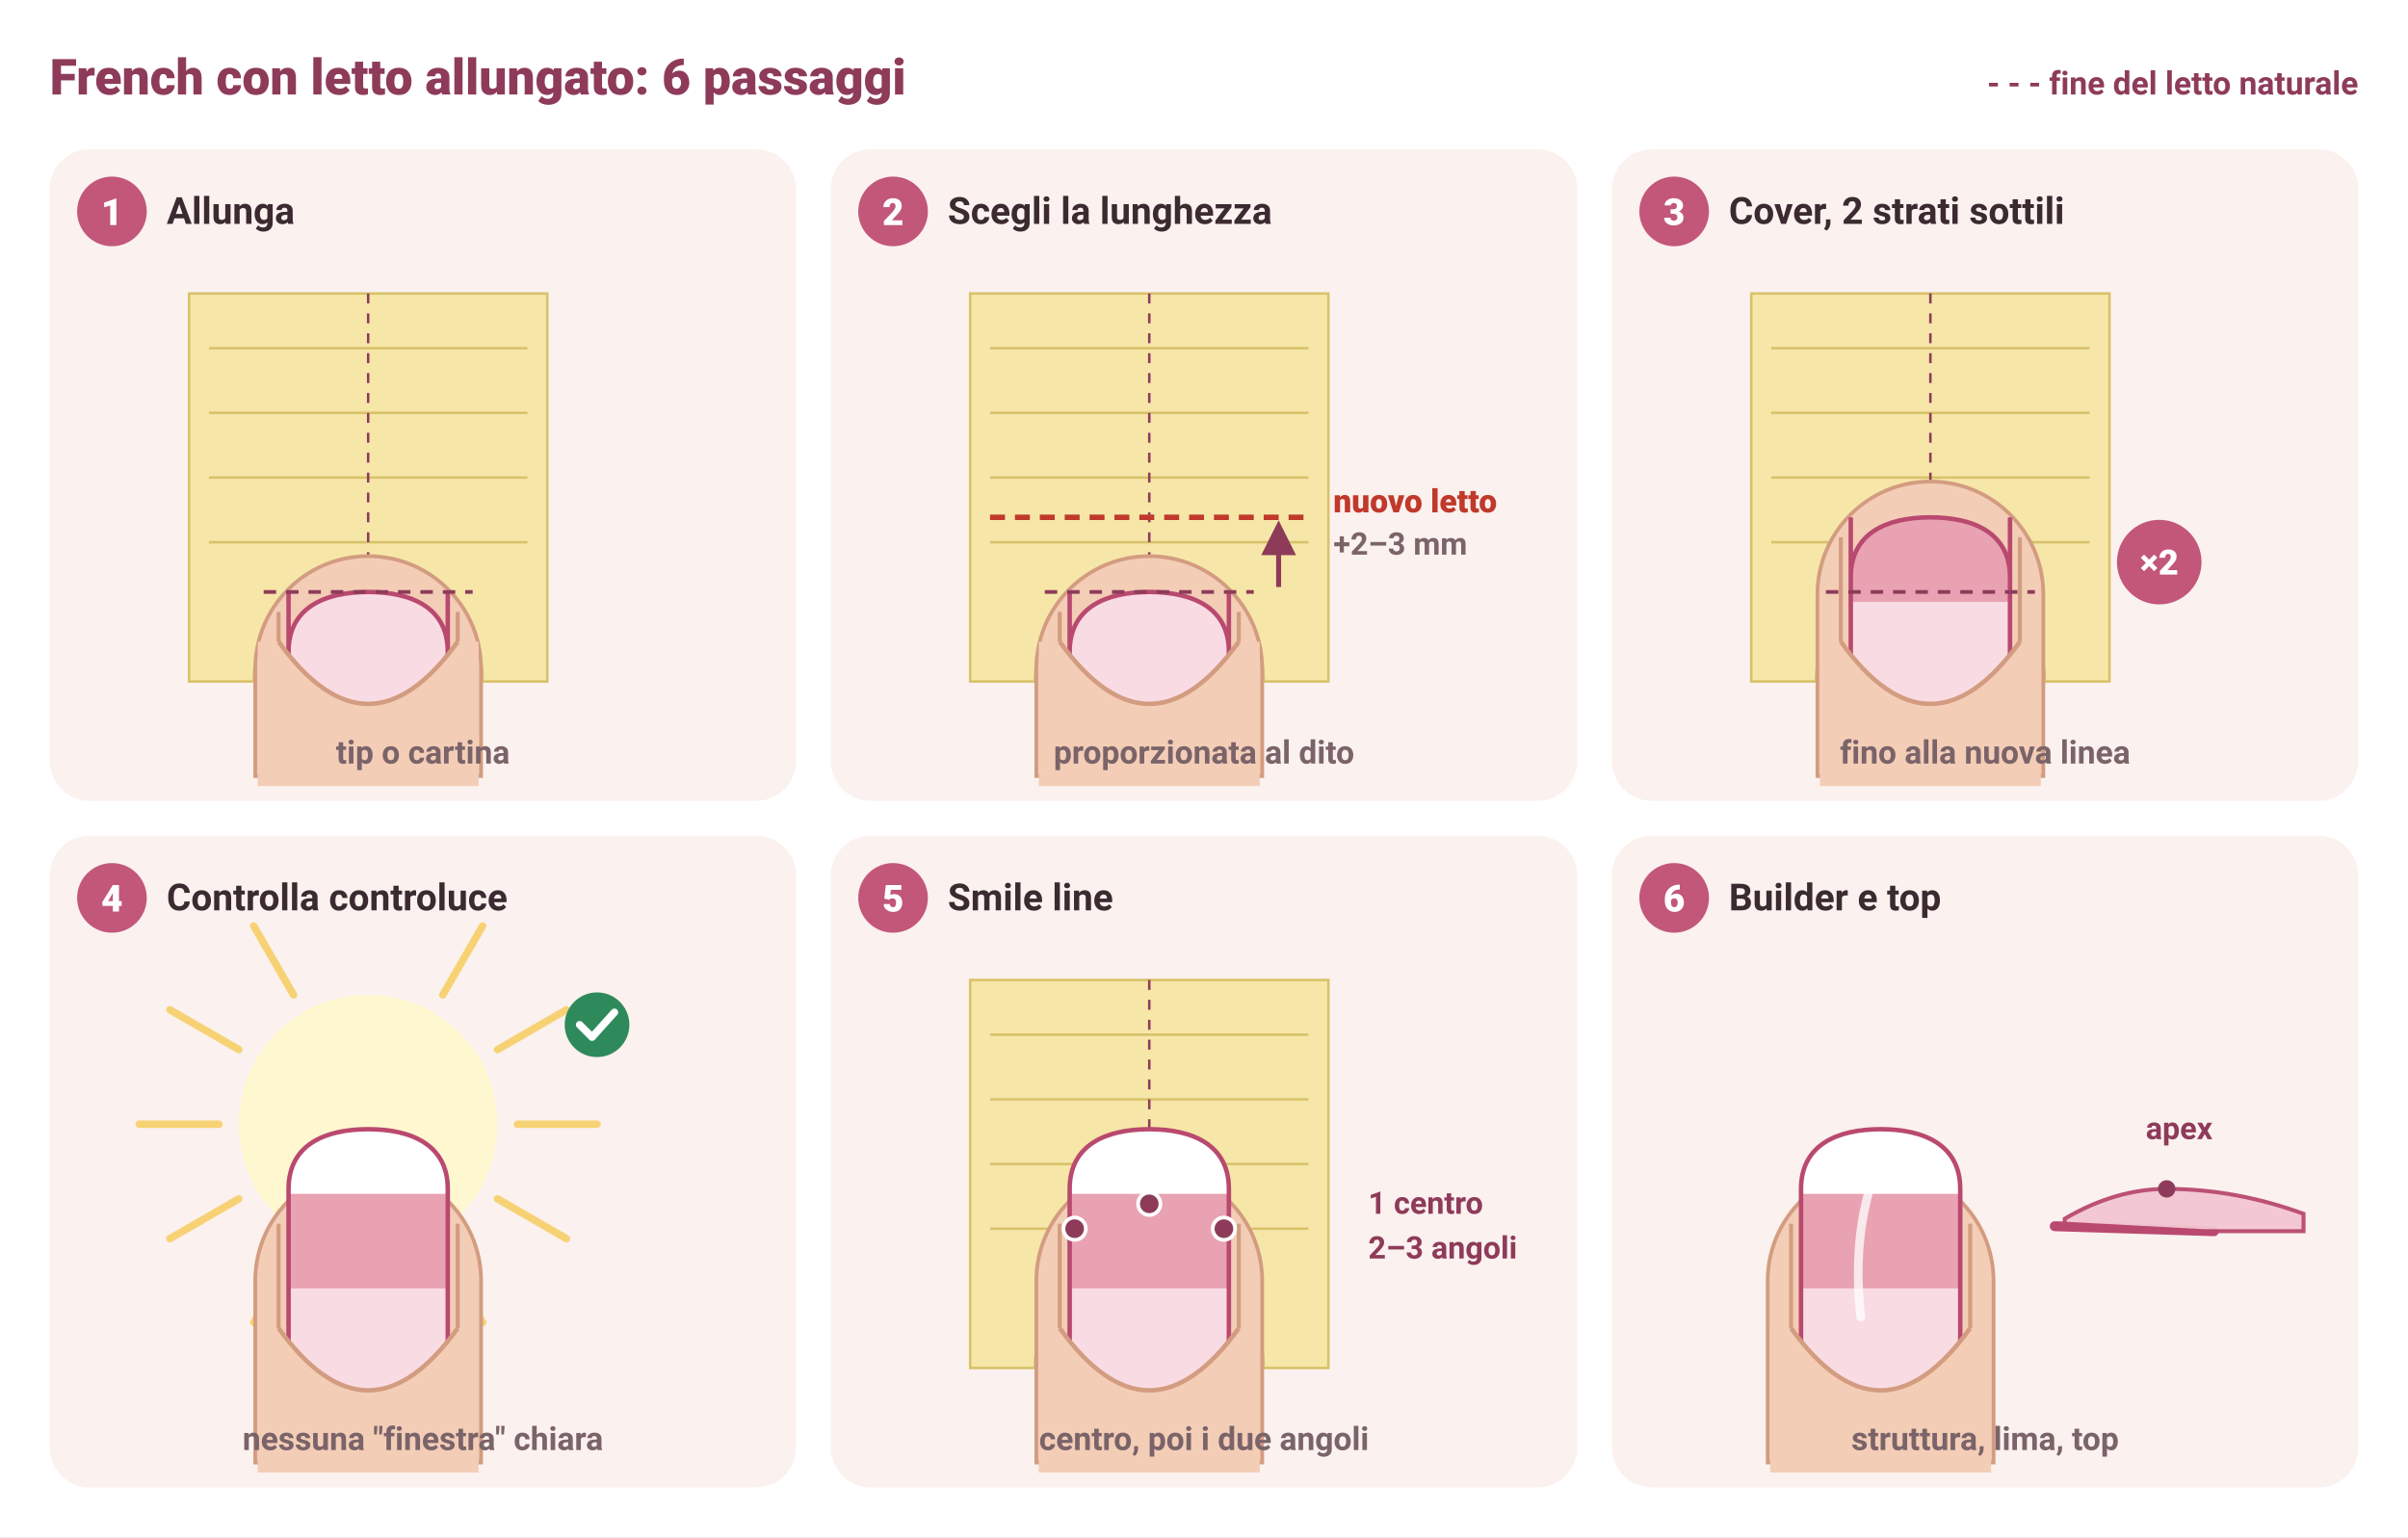
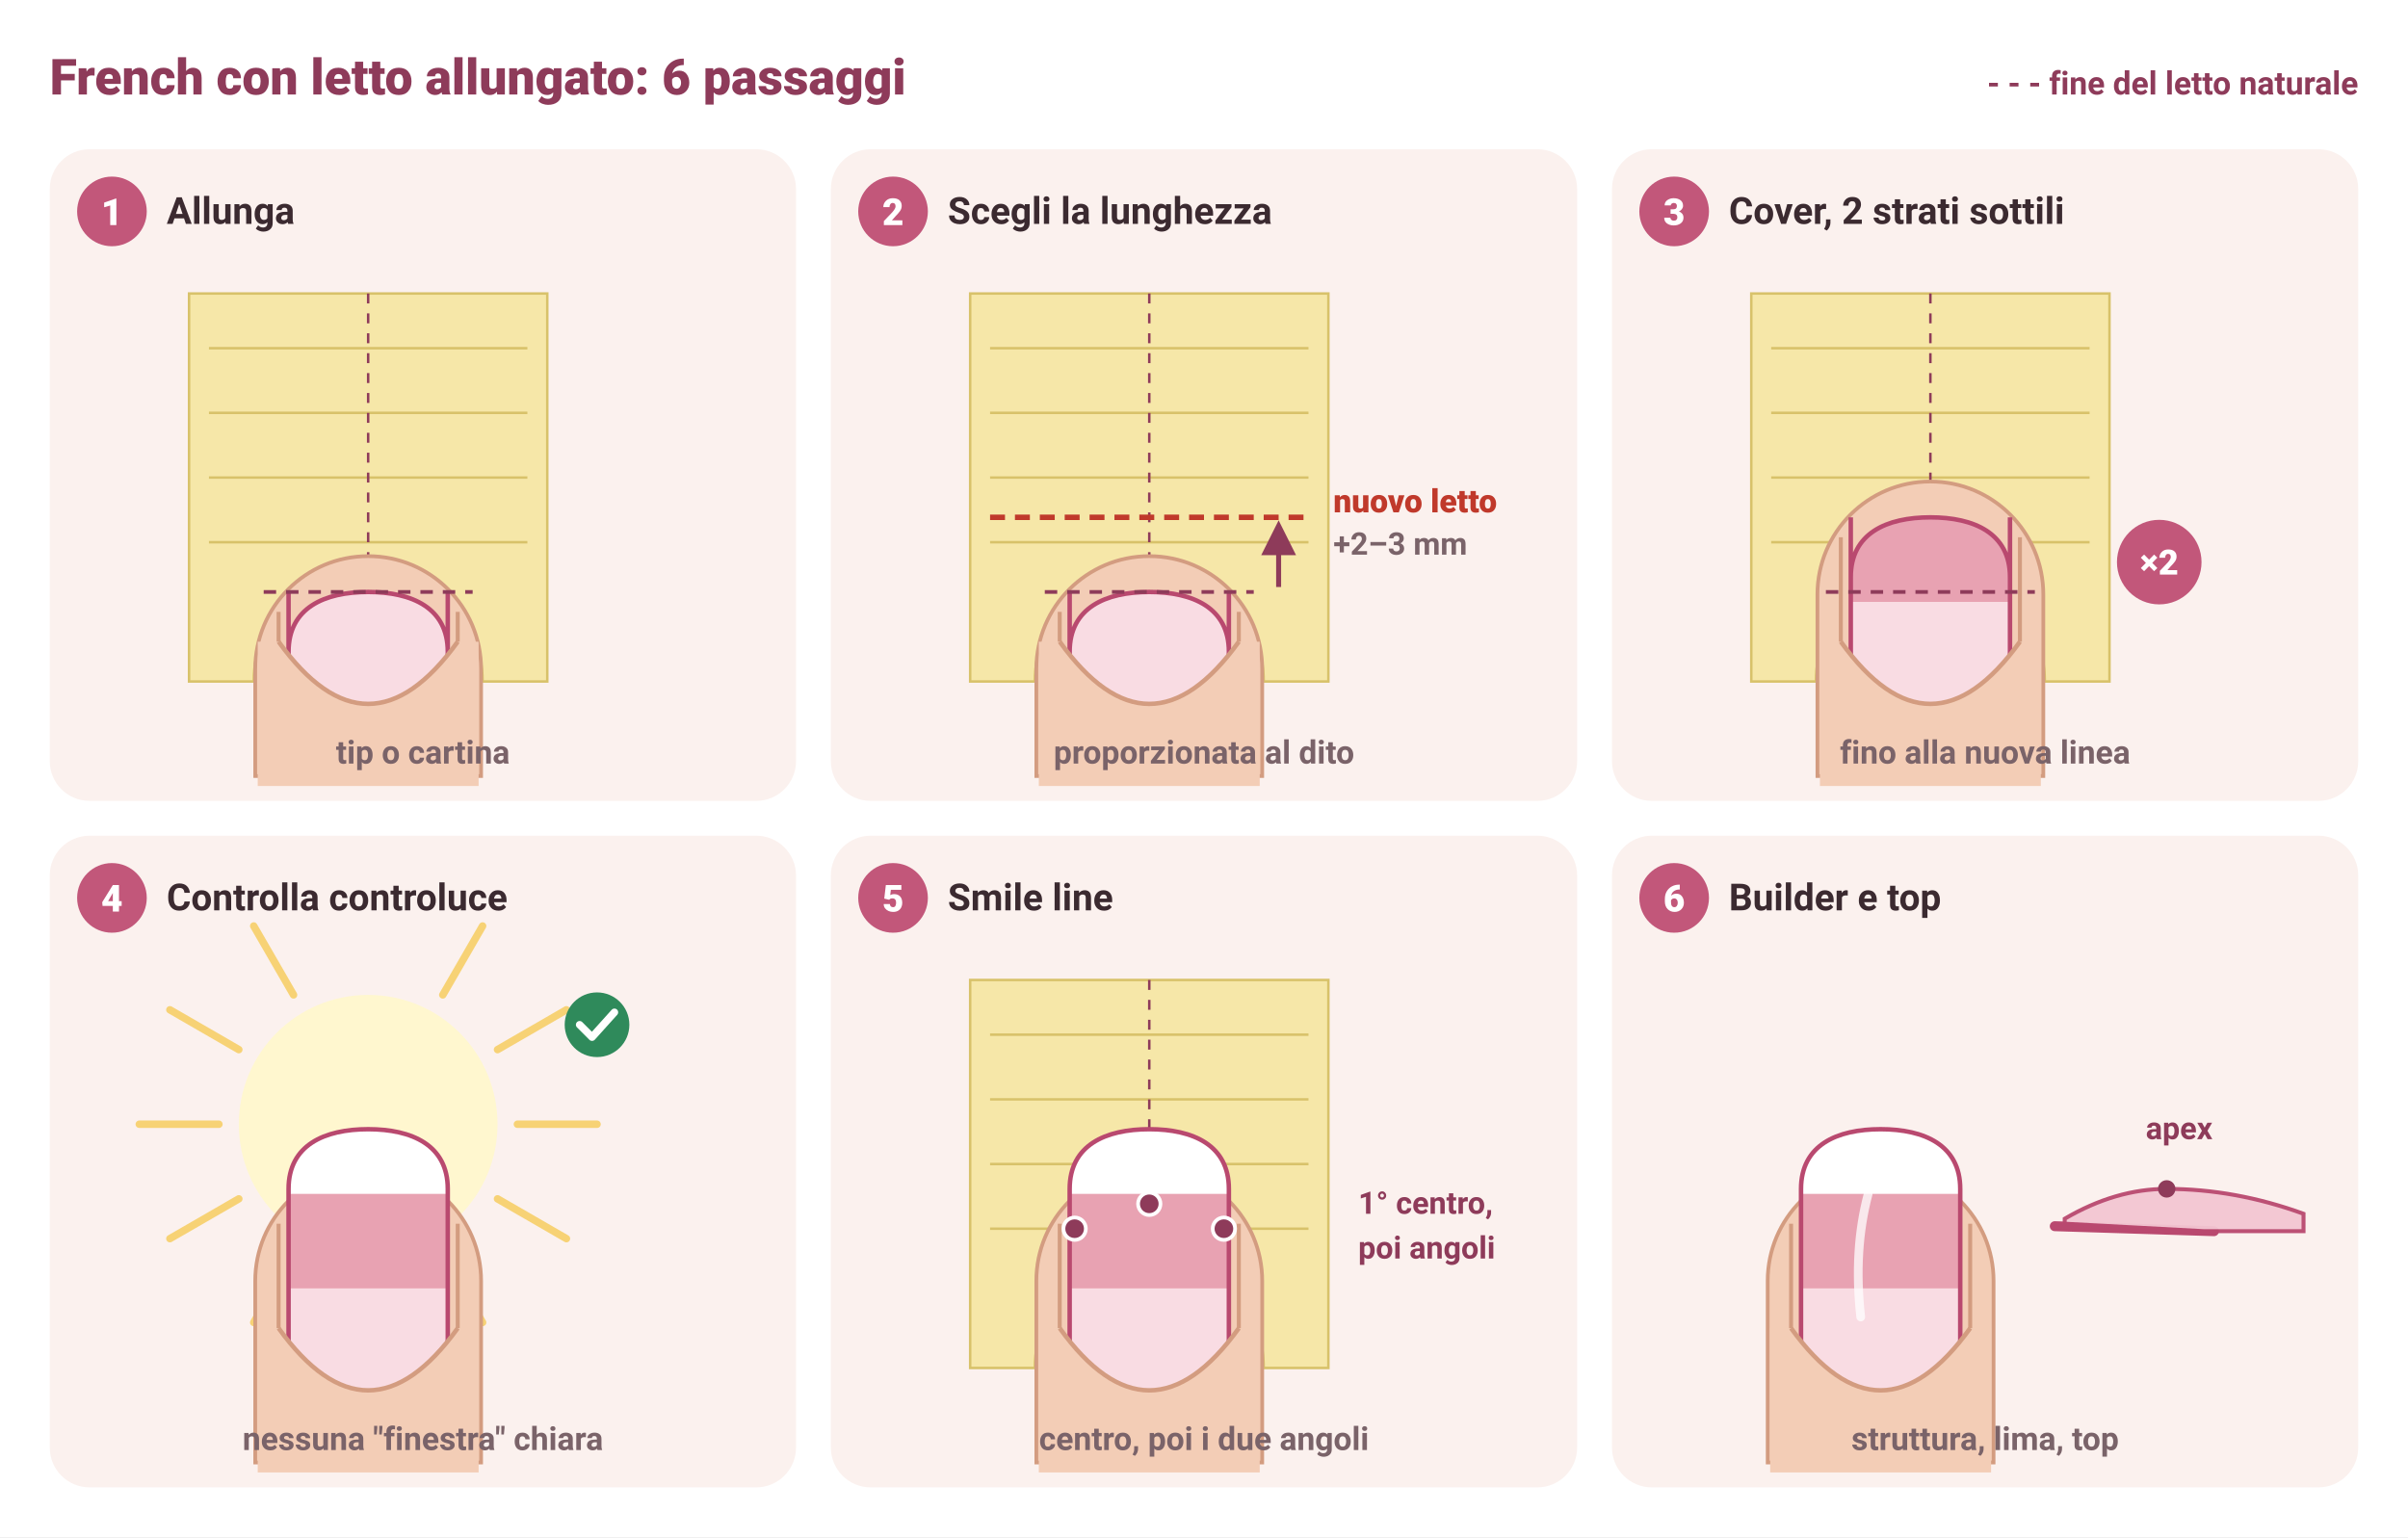
<svg xmlns="http://www.w3.org/2000/svg" viewBox="0 0 968 618" width="968" height="618" font-family="system-ui, -apple-system, 'Segoe UI', Roboto, Arial, sans-serif" role="img">
  <rect width="100%" height="100%" fill="#ffffff" />
  <defs>
    <marker id="ar" viewBox="0 0 10 10" refX="8" refY="5" markerWidth="7" markerHeight="7" orient="auto-start-reverse">
      <path d="M0,0 L10,5 L0,10 z" fill="#8e3b5a" />
    </marker>
    <marker id="arw" viewBox="0 0 10 10" refX="8" refY="5" markerWidth="7" markerHeight="7" orient="auto-start-reverse">
      <path d="M0,0 L10,5 L0,10 z" fill="#7a6369" />
    </marker>
  </defs>
  <text x="20.0" y="38.0" font-size="20" text-anchor="start" font-weight="800" fill="#8e3b5a">French con letto allungato: 6 passaggi</text>
  <text x="948.0" y="38.0" font-size="13" text-anchor="end" font-weight="700" fill="#8e3b5a">- - -  fine del letto naturale</text>
  <defs>
    <clipPath id="dk35">
      <rect x="20" y="60" width="300" height="262" rx="16" />
    </clipPath>
  </defs>
  <rect x="20" y="60" width="300" height="262" rx="16" fill="#fbf1ee" />
  <g clip-path="url(#dk35)">
    <g transform="translate(20.0,60.0) rotate(0.0) scale(1.000)">
      <path d="M56.0,214.0 L56.0,58.0 L200.0,58.0 L200.0,214.0 L174.0,214.0 A46.0,48.0 0 0 0 82.0,214.0 Z" fill="#f6e7a8" stroke="#d8c26a" />
      <line x1="64.0" y1="158.0" x2="192.0" y2="158.0" stroke="#d8c26a" />
      <line x1="64.0" y1="132.0" x2="192.0" y2="132.0" stroke="#d8c26a" />
      <line x1="64.0" y1="106.0" x2="192.0" y2="106.0" stroke="#d8c26a" />
      <line x1="64.0" y1="80.0" x2="192.0" y2="80.0" stroke="#d8c26a" />
      <line x1="128.0" y1="58.0" x2="128.0" y2="170.0" stroke="#8e3b5a" stroke-dasharray="4 4" />
      <path d="M82.6,252.0 L82.6,209.0 A45.4,45.4 0 0 1 173.4,209.0 L173.4,252.0 Z" fill="#f3cdb6" stroke="#d39c80" stroke-width="1.5" />
      <defs>
        <clipPath id="c34">
          <path d="M96.0,232.0 L160.0,232.0 L160.0,178.0 L160.0,202.0 C160.0,184.4 145.6,178.0 128.0,178.0 C110.4,178.0 96.0,184.4 96.0,202.0 L96.0,178.0 Z" />
        </clipPath>
      </defs>
      <path d="M96.0,232.0 L160.0,232.0 L160.0,178.0 L160.0,202.0 C160.0,184.4 145.6,178.0 128.0,178.0 C110.4,178.0 96.0,184.4 96.0,202.0 L96.0,178.0 Z" fill="#f9dce3" />
      <path d="M96.0,232.0 L160.0,232.0 L160.0,178.0 L160.0,202.0 C160.0,184.4 145.6,178.0 128.0,178.0 C110.4,178.0 96.0,184.4 96.0,202.0 L96.0,178.0 Z" fill="none" stroke="#b9496f" stroke-width="1.8" />
      <path d="M83.6,198.0 L92.0,198.0 Q128.0,248.0 164.0,198.0 L172.4,198.0 L172.4,256.0 L83.6,256.0 Z" fill="#f3cdb6" />
      <path d="M92.0,198.0 Q128.0,248.0 164.0,198.0" fill="none" stroke="#d39c80" stroke-width="1.8" />
      <path d="M92.0,198.0 L92.0,186.0" stroke="#d39c80" stroke-width="1.6" />
      <path d="M164.0,198.0 L164.0,186.0" stroke="#d39c80" stroke-width="1.6" />
      <line x1="86.0" y1="178.0" x2="170.0" y2="178.0" stroke="#8e3b5a" stroke-width="1.5" stroke-dasharray="5 4" />
    </g>
  </g>
  <circle cx="45" cy="85" r="14" fill="#c2577a" />
  <text x="45.0" y="90.5" font-size="15" text-anchor="middle" font-weight="800" fill="#fff">1</text>
  <text x="67.0" y="90.0" font-size="15.0" text-anchor="start" font-weight="700" fill="#3b2a30">Allunga</text>
  <text x="170.0" y="307.0" font-size="13.0" text-anchor="middle" font-weight="700" fill="#7a6369">tip o cartina</text>
  <defs>
    <clipPath id="dk37">
      <rect x="334" y="60" width="300" height="262" rx="16" />
    </clipPath>
  </defs>
  <rect x="334" y="60" width="300" height="262" rx="16" fill="#fbf1ee" />
  <g clip-path="url(#dk37)">
    <g transform="translate(334.0,60.0) rotate(0.0) scale(1.000)">
      <path d="M56.0,214.0 L56.0,58.0 L200.0,58.0 L200.0,214.0 L174.0,214.0 A46.0,48.0 0 0 0 82.0,214.0 Z" fill="#f6e7a8" stroke="#d8c26a" />
      <line x1="64.0" y1="158.0" x2="192.0" y2="158.0" stroke="#d8c26a" />
      <line x1="64.0" y1="132.0" x2="192.0" y2="132.0" stroke="#d8c26a" />
      <line x1="64.0" y1="106.0" x2="192.0" y2="106.0" stroke="#d8c26a" />
      <line x1="64.0" y1="80.0" x2="192.0" y2="80.0" stroke="#d8c26a" />
      <line x1="128.0" y1="58.0" x2="128.0" y2="170.0" stroke="#8e3b5a" stroke-dasharray="4 4" />
      <path d="M82.6,252.0 L82.6,209.0 A45.4,45.4 0 0 1 173.4,209.0 L173.4,252.0 Z" fill="#f3cdb6" stroke="#d39c80" stroke-width="1.5" />
      <defs>
        <clipPath id="c36">
          <path d="M96.0,232.0 L160.0,232.0 L160.0,178.0 L160.0,202.0 C160.0,184.4 145.6,178.0 128.0,178.0 C110.4,178.0 96.0,184.4 96.0,202.0 L96.0,178.0 Z" />
        </clipPath>
      </defs>
      <path d="M96.0,232.0 L160.0,232.0 L160.0,178.0 L160.0,202.0 C160.0,184.4 145.6,178.0 128.0,178.0 C110.4,178.0 96.0,184.4 96.0,202.0 L96.0,178.0 Z" fill="#f9dce3" />
      <path d="M96.0,232.0 L160.0,232.0 L160.0,178.0 L160.0,202.0 C160.0,184.4 145.6,178.0 128.0,178.0 C110.4,178.0 96.0,184.4 96.0,202.0 L96.0,178.0 Z" fill="none" stroke="#b9496f" stroke-width="1.8" />
      <path d="M83.6,198.0 L92.0,198.0 Q128.0,248.0 164.0,198.0 L172.4,198.0 L172.4,256.0 L83.6,256.0 Z" fill="#f3cdb6" />
      <path d="M92.0,198.0 Q128.0,248.0 164.0,198.0" fill="none" stroke="#d39c80" stroke-width="1.8" />
      <path d="M92.0,198.0 L92.0,186.0" stroke="#d39c80" stroke-width="1.6" />
      <path d="M164.0,198.0 L164.0,186.0" stroke="#d39c80" stroke-width="1.6" />
      <line x1="86.0" y1="178.0" x2="170.0" y2="178.0" stroke="#8e3b5a" stroke-width="1.5" stroke-dasharray="5 4" />
      <line x1="64.0" y1="148.0" x2="192.0" y2="148.0" stroke="#c0392b" stroke-width="2.2" stroke-dasharray="6 4" />
      <text x="202.0" y="146.0" font-size="13" text-anchor="start" font-weight="800" fill="#c0392b">nuovo letto</text>
      <text x="202.0" y="163.0" font-size="12.5" text-anchor="start" font-weight="700" fill="#7a6369">+2–3 mm</text>
      <line x1="180.0" y1="176.0" x2="180.0" y2="152.0" stroke="#8e3b5a" stroke-width="2" marker-end="url(#ar)" />
    </g>
  </g>
  <circle cx="359" cy="85" r="14" fill="#c2577a" />
  <text x="359.0" y="90.5" font-size="15" text-anchor="middle" font-weight="800" fill="#fff">2</text>
  <text x="381.0" y="90.0" font-size="15.0" text-anchor="start" font-weight="700" fill="#3b2a30">Scegli la lunghezza</text>
  <text x="484.0" y="307.0" font-size="13.0" text-anchor="middle" font-weight="700" fill="#7a6369">proporzionata al dito</text>
  <defs>
    <clipPath id="dk39">
      <rect x="648" y="60" width="300" height="262" rx="16" />
    </clipPath>
  </defs>
  <rect x="648" y="60" width="300" height="262" rx="16" fill="#fbf1ee" />
  <g clip-path="url(#dk39)">
    <g transform="translate(648.0,60.0) rotate(0.0) scale(1.000)">
      <path d="M56.0,214.0 L56.0,58.0 L200.0,58.0 L200.0,214.0 L174.0,214.0 A46.0,48.0 0 0 0 82.0,214.0 Z" fill="#f6e7a8" stroke="#d8c26a" />
      <line x1="64.0" y1="158.0" x2="192.0" y2="158.0" stroke="#d8c26a" />
      <line x1="64.0" y1="132.0" x2="192.0" y2="132.0" stroke="#d8c26a" />
      <line x1="64.0" y1="106.0" x2="192.0" y2="106.0" stroke="#d8c26a" />
      <line x1="64.0" y1="80.0" x2="192.0" y2="80.0" stroke="#d8c26a" />
      <line x1="128.0" y1="58.0" x2="128.0" y2="170.0" stroke="#8e3b5a" stroke-dasharray="4 4" />
      <path d="M82.6,252.0 L82.6,179.0 A45.4,45.4 0 0 1 173.4,179.0 L173.4,252.0 Z" fill="#f3cdb6" stroke="#d39c80" stroke-width="1.5" />
      <defs>
        <clipPath id="c38">
          <path d="M96.0,232.0 L160.0,232.0 L160.0,148.0 L160.0,172.0 C160.0,154.4 145.6,148.0 128.0,148.0 C110.4,148.0 96.0,154.4 96.0,172.0 L96.0,148.0 Z" />
        </clipPath>
      </defs>
      <path d="M96.0,232.0 L160.0,232.0 L160.0,148.0 L160.0,172.0 C160.0,154.4 145.6,148.0 128.0,148.0 C110.4,148.0 96.0,154.4 96.0,172.0 L96.0,148.0 Z" fill="#f9dce3" />
      <rect x="88.0" y="144.0" width="80.0" height="38.0" fill="#e8a2b2" clip-path="url(#c38)" />
      <path d="M96.0,232.0 L160.0,232.0 L160.0,148.0 L160.0,172.0 C160.0,154.4 145.6,148.0 128.0,148.0 C110.4,148.0 96.0,154.4 96.0,172.0 L96.0,148.0 Z" fill="none" stroke="#b9496f" stroke-width="1.8" />
      <path d="M83.6,198.0 L92.0,198.0 Q128.0,248.0 164.0,198.0 L172.4,198.0 L172.4,256.0 L83.6,256.0 Z" fill="#f3cdb6" />
      <path d="M92.0,198.0 Q128.0,248.0 164.0,198.0" fill="none" stroke="#d39c80" stroke-width="1.8" />
      <path d="M92.0,198.0 L92.0,156.0" stroke="#d39c80" stroke-width="1.6" />
      <path d="M164.0,198.0 L164.0,156.0" stroke="#d39c80" stroke-width="1.6" />
      <line x1="86.0" y1="178.0" x2="170.0" y2="178.0" stroke="#8e3b5a" stroke-width="1.5" stroke-dasharray="5 4" />
      <circle cx="220.0" cy="166.0" r="17.0" fill="#c2577a" stroke="none" stroke-width="0" />
      <text x="220.0" y="171.0" font-size="14" text-anchor="middle" font-weight="800" fill="#fff">×2</text>
    </g>
  </g>
  <circle cx="673" cy="85" r="14" fill="#c2577a" />
  <text x="673.0" y="90.5" font-size="15" text-anchor="middle" font-weight="800" fill="#fff">3</text>
  <text x="695.0" y="90.0" font-size="15.0" text-anchor="start" font-weight="700" fill="#3b2a30">Cover, 2 strati sottili</text>
  <text x="798.0" y="307.0" font-size="13.0" text-anchor="middle" font-weight="700" fill="#7a6369">fino alla nuova linea</text>
  <defs>
    <clipPath id="dk41">
      <rect x="20" y="336" width="300" height="262" rx="16" />
    </clipPath>
  </defs>
  <rect x="20" y="336" width="300" height="262" rx="16" fill="#fbf1ee" />
  <g clip-path="url(#dk41)">
    <g transform="translate(20.0,336.0) rotate(0.0) scale(1.000)">
      <line x1="158.0" y1="64.0" x2="174.0" y2="36.3" stroke="#f5c542" stroke-width="3" stroke-linecap="round" opacity=".7" />
      <line x1="180.0" y1="86.0" x2="207.7" y2="70.0" stroke="#f5c542" stroke-width="3" stroke-linecap="round" opacity=".7" />
      <line x1="188.0" y1="116.0" x2="220.0" y2="116.0" stroke="#f5c542" stroke-width="3" stroke-linecap="round" opacity=".7" />
      <line x1="180.0" y1="146.0" x2="207.7" y2="162.0" stroke="#f5c542" stroke-width="3" stroke-linecap="round" opacity=".7" />
      <line x1="158.0" y1="168.0" x2="174.0" y2="195.7" stroke="#f5c542" stroke-width="3" stroke-linecap="round" opacity=".7" />
      <line x1="128.0" y1="176.0" x2="128.0" y2="208.0" stroke="#f5c542" stroke-width="3" stroke-linecap="round" opacity=".7" />
      <line x1="98.0" y1="168.0" x2="82.0" y2="195.7" stroke="#f5c542" stroke-width="3" stroke-linecap="round" opacity=".7" />
      <line x1="76.0" y1="146.0" x2="48.3" y2="162.0" stroke="#f5c542" stroke-width="3" stroke-linecap="round" opacity=".7" />
      <line x1="68.0" y1="116.0" x2="36.0" y2="116.0" stroke="#f5c542" stroke-width="3" stroke-linecap="round" opacity=".7" />
      <line x1="76.0" y1="86.0" x2="48.3" y2="70.0" stroke="#f5c542" stroke-width="3" stroke-linecap="round" opacity=".7" />
      <line x1="98.0" y1="64.0" x2="82.0" y2="36.3" stroke="#f5c542" stroke-width="3" stroke-linecap="round" opacity=".7" />
      <circle cx="128.0" cy="116.0" r="52.0" fill="#fff7cf" stroke="none" stroke-width="0" />
      <path d="M82.6,252.0 L82.6,179.0 A45.4,45.4 0 0 1 173.4,179.0 L173.4,252.0 Z" fill="#f3cdb6" stroke="#d39c80" stroke-width="1.5" />
      <defs>
        <clipPath id="c40">
          <path d="M96.0,232.0 L160.0,232.0 L160.0,148.0 L160.0,142.0 C160.0,124.4 145.6,118.0 128.0,118.0 C110.4,118.0 96.0,124.4 96.0,142.0 L96.0,148.0 Z" />
        </clipPath>
      </defs>
      <path d="M96.0,232.0 L160.0,232.0 L160.0,148.0 L160.0,142.0 C160.0,124.4 145.6,118.0 128.0,118.0 C110.4,118.0 96.0,124.4 96.0,142.0 L96.0,148.0 Z" fill="#f9dce3" />
      <path d="M90.0,154.0 Q128.0,142.0 166.0,154.0 L166.0,58.0 L90.0,58.0 Z" fill="#ffffff" clip-path="url(#c40)" />
      <rect x="88.0" y="144.0" width="80.0" height="38.0" fill="#e8a2b2" clip-path="url(#c40)" />
      <path d="M96.0,232.0 L160.0,232.0 L160.0,148.0 L160.0,142.0 C160.0,124.4 145.6,118.0 128.0,118.0 C110.4,118.0 96.0,124.4 96.0,142.0 L96.0,148.0 Z" fill="none" stroke="#b9496f" stroke-width="1.8" />
      <path d="M83.6,198.0 L92.0,198.0 Q128.0,248.0 164.0,198.0 L172.4,198.0 L172.4,256.0 L83.6,256.0 Z" fill="#f3cdb6" />
      <path d="M92.0,198.0 Q128.0,248.0 164.0,198.0" fill="none" stroke="#d39c80" stroke-width="1.8" />
      <path d="M92.0,198.0 L92.0,156.0" stroke="#d39c80" stroke-width="1.6" />
      <path d="M164.0,198.0 L164.0,156.0" stroke="#d39c80" stroke-width="1.6" />
      <circle cx="220.0" cy="76.0" r="13" fill="#2f8a5b" />
      <path d="M213.0,76.0 l5,5 l9,-10" stroke="#fff" stroke-width="3" fill="none" stroke-linecap="round" stroke-linejoin="round" />
    </g>
  </g>
  <circle cx="45" cy="361" r="14" fill="#c2577a" />
  <text x="45.0" y="366.5" font-size="15" text-anchor="middle" font-weight="800" fill="#fff">4</text>
  <text x="67.0" y="366.0" font-size="15.0" text-anchor="start" font-weight="700" fill="#3b2a30">Controlla controluce</text>
  <text x="170.0" y="583.0" font-size="13.0" text-anchor="middle" font-weight="700" fill="#7a6369">nessuna "finestra" chiara</text>
  <defs>
    <clipPath id="dk43">
      <rect x="334" y="336" width="300" height="262" rx="16" />
    </clipPath>
  </defs>
  <rect x="334" y="336" width="300" height="262" rx="16" fill="#fbf1ee" />
  <g clip-path="url(#dk43)">
    <g transform="translate(334.0,336.0) rotate(0.0) scale(1.000)">
      <path d="M56.0,214.0 L56.0,58.0 L200.0,58.0 L200.0,214.0 L174.0,214.0 A46.0,48.0 0 0 0 82.0,214.0 Z" fill="#f6e7a8" stroke="#d8c26a" />
      <line x1="64.0" y1="158.0" x2="192.0" y2="158.0" stroke="#d8c26a" />
      <line x1="64.0" y1="132.0" x2="192.0" y2="132.0" stroke="#d8c26a" />
      <line x1="64.0" y1="106.0" x2="192.0" y2="106.0" stroke="#d8c26a" />
      <line x1="64.0" y1="80.0" x2="192.0" y2="80.0" stroke="#d8c26a" />
      <line x1="128.0" y1="58.0" x2="128.0" y2="170.0" stroke="#8e3b5a" stroke-dasharray="4 4" />
      <path d="M82.6,252.0 L82.6,179.0 A45.4,45.4 0 0 1 173.4,179.0 L173.4,252.0 Z" fill="#f3cdb6" stroke="#d39c80" stroke-width="1.5" />
      <defs>
        <clipPath id="c42">
          <path d="M96.0,232.0 L160.0,232.0 L160.0,148.0 L160.0,142.0 C160.0,124.4 145.6,118.0 128.0,118.0 C110.4,118.0 96.0,124.4 96.0,142.0 L96.0,148.0 Z" />
        </clipPath>
      </defs>
      <path d="M96.0,232.0 L160.0,232.0 L160.0,148.0 L160.0,142.0 C160.0,124.4 145.6,118.0 128.0,118.0 C110.4,118.0 96.0,124.4 96.0,142.0 L96.0,148.0 Z" fill="#f9dce3" />
      <path d="M90.0,158.0 Q128.0,138.0 166.0,158.0 L166.0,58.0 L90.0,58.0 Z" fill="#ffffff" clip-path="url(#c42)" />
      <rect x="88.0" y="144.0" width="80.0" height="38.0" fill="#e8a2b2" clip-path="url(#c42)" />
      <path d="M96.0,232.0 L160.0,232.0 L160.0,148.0 L160.0,142.0 C160.0,124.4 145.6,118.0 128.0,118.0 C110.4,118.0 96.0,124.4 96.0,142.0 L96.0,148.0 Z" fill="none" stroke="#b9496f" stroke-width="1.8" />
      <path d="M83.6,198.0 L92.0,198.0 Q128.0,248.0 164.0,198.0 L172.4,198.0 L172.4,256.0 L83.6,256.0 Z" fill="#f3cdb6" />
      <path d="M92.0,198.0 Q128.0,248.0 164.0,198.0" fill="none" stroke="#d39c80" stroke-width="1.8" />
      <path d="M92.0,198.0 L92.0,156.0" stroke="#d39c80" stroke-width="1.6" />
      <path d="M164.0,198.0 L164.0,156.0" stroke="#d39c80" stroke-width="1.6" />
      <circle cx="128.0" cy="148.0" r="4.5" fill="#8e3b5a" stroke="#fff" stroke-width="1.5" />
      <circle cx="98.0" cy="158.0" r="4.5" fill="#8e3b5a" stroke="#fff" stroke-width="1.5" />
      <circle cx="158.0" cy="158.0" r="4.5" fill="#8e3b5a" stroke="#fff" stroke-width="1.5" />
-       <text x="216.0" y="152.0" font-size="12.5" text-anchor="start" font-weight="700" fill="#8e3b5a">1 centro</text>
-       <text x="216.0" y="170.0" font-size="12.5" text-anchor="start" font-weight="700" fill="#8e3b5a">2–3 angoli</text>
+       <text x="212.0" y="152.0" font-size="12.5" text-anchor="start" font-weight="700" fill="#8e3b5a">1° centro,</text>
+       <text x="212.0" y="170.0" font-size="12.5" text-anchor="start" font-weight="700" fill="#8e3b5a">poi angoli</text>
    </g>
  </g>
  <circle cx="359" cy="361" r="14" fill="#c2577a" />
  <text x="359.0" y="366.5" font-size="15" text-anchor="middle" font-weight="800" fill="#fff">5</text>
  <text x="381.0" y="366.0" font-size="15.0" text-anchor="start" font-weight="700" fill="#3b2a30">Smile line</text>
  <text x="484.0" y="583.0" font-size="13.0" text-anchor="middle" font-weight="700" fill="#7a6369">centro, poi i due angoli</text>
  <defs>
    <clipPath id="dk45">
      <rect x="648" y="336" width="300" height="262" rx="16" />
    </clipPath>
  </defs>
  <rect x="648" y="336" width="300" height="262" rx="16" fill="#fbf1ee" />
  <g clip-path="url(#dk45)">
    <g transform="translate(648.0,336.0) rotate(0.0) scale(1.000)">
      <path d="M62.6,252.0 L62.6,179.0 A45.4,45.4 0 0 1 153.4,179.0 L153.4,252.0 Z" fill="#f3cdb6" stroke="#d39c80" stroke-width="1.5" />
      <defs>
        <clipPath id="c44">
          <path d="M76.0,232.0 L140.0,232.0 L140.0,148.0 L140.0,142.0 C140.0,124.4 125.6,118.0 108.0,118.0 C90.4,118.0 76.0,124.4 76.0,142.0 L76.0,148.0 Z" />
        </clipPath>
      </defs>
      <path d="M76.0,232.0 L140.0,232.0 L140.0,148.0 L140.0,142.0 C140.0,124.4 125.6,118.0 108.0,118.0 C90.4,118.0 76.0,124.4 76.0,142.0 L76.0,148.0 Z" fill="#f9dce3" />
      <path d="M70.0,158.0 Q108.0,138.0 146.0,158.0 L146.0,58.0 L70.0,58.0 Z" fill="#ffffff" clip-path="url(#c44)" />
      <rect x="68.0" y="144.0" width="80.0" height="38.0" fill="#e8a2b2" clip-path="url(#c44)" />
      <path d="M76.0,232.0 L140.0,232.0 L140.0,148.0 L140.0,142.0 C140.0,124.4 125.6,118.0 108.0,118.0 C90.4,118.0 76.0,124.4 76.0,142.0 L76.0,148.0 Z" fill="none" stroke="#b9496f" stroke-width="1.8" />
      <path d="M63.6,198.0 L72.0,198.0 Q108.0,248.0 144.0,198.0 L152.4,198.0 L152.4,256.0 L63.6,256.0 Z" fill="#f3cdb6" />
      <path d="M72.0,198.0 Q108.0,248.0 144.0,198.0" fill="none" stroke="#d39c80" stroke-width="1.8" />
      <path d="M72.0,198.0 L72.0,156.0" stroke="#d39c80" stroke-width="1.6" />
      <path d="M144.0,198.0 L144.0,156.0" stroke="#d39c80" stroke-width="1.6" />
      <path d="M100.0,193.5 Q97.0,166.5 103.0,144.0" fill="none" stroke="#fff" stroke-width="3.5" stroke-linecap="round" stroke-linejoin="round" opacity=".75" />
      <path d="M178.0,157.0 L242.0,159.0" stroke="#b9496f" stroke-width="4" stroke-linecap="round" />
      <path d="M182.0,154.0 Q202.5,142.0 223.0,142.0 Q250.5,142.0 278.0,152.0 L278.0,159.0 L238.0,159.0 L182.0,156.0 Z" fill="#f2c6d2" stroke="#b9496f" stroke-width="1.6" opacity=".95" />
      <circle cx="223.0" cy="142.0" r="3.5" fill="#8e3b5a" stroke="none" stroke-width="0" />
      <text x="228.0" y="122.0" font-size="12.5" text-anchor="middle" font-weight="700" fill="#8e3b5a">apex</text>
    </g>
  </g>
  <circle cx="673" cy="361" r="14" fill="#c2577a" />
  <text x="673.0" y="366.5" font-size="15" text-anchor="middle" font-weight="800" fill="#fff">6</text>
  <text x="695.0" y="366.0" font-size="15.0" text-anchor="start" font-weight="700" fill="#3b2a30">Builder e top</text>
  <text x="798.0" y="583.0" font-size="13.0" text-anchor="middle" font-weight="700" fill="#7a6369">struttura, lima, top</text>
</svg>
